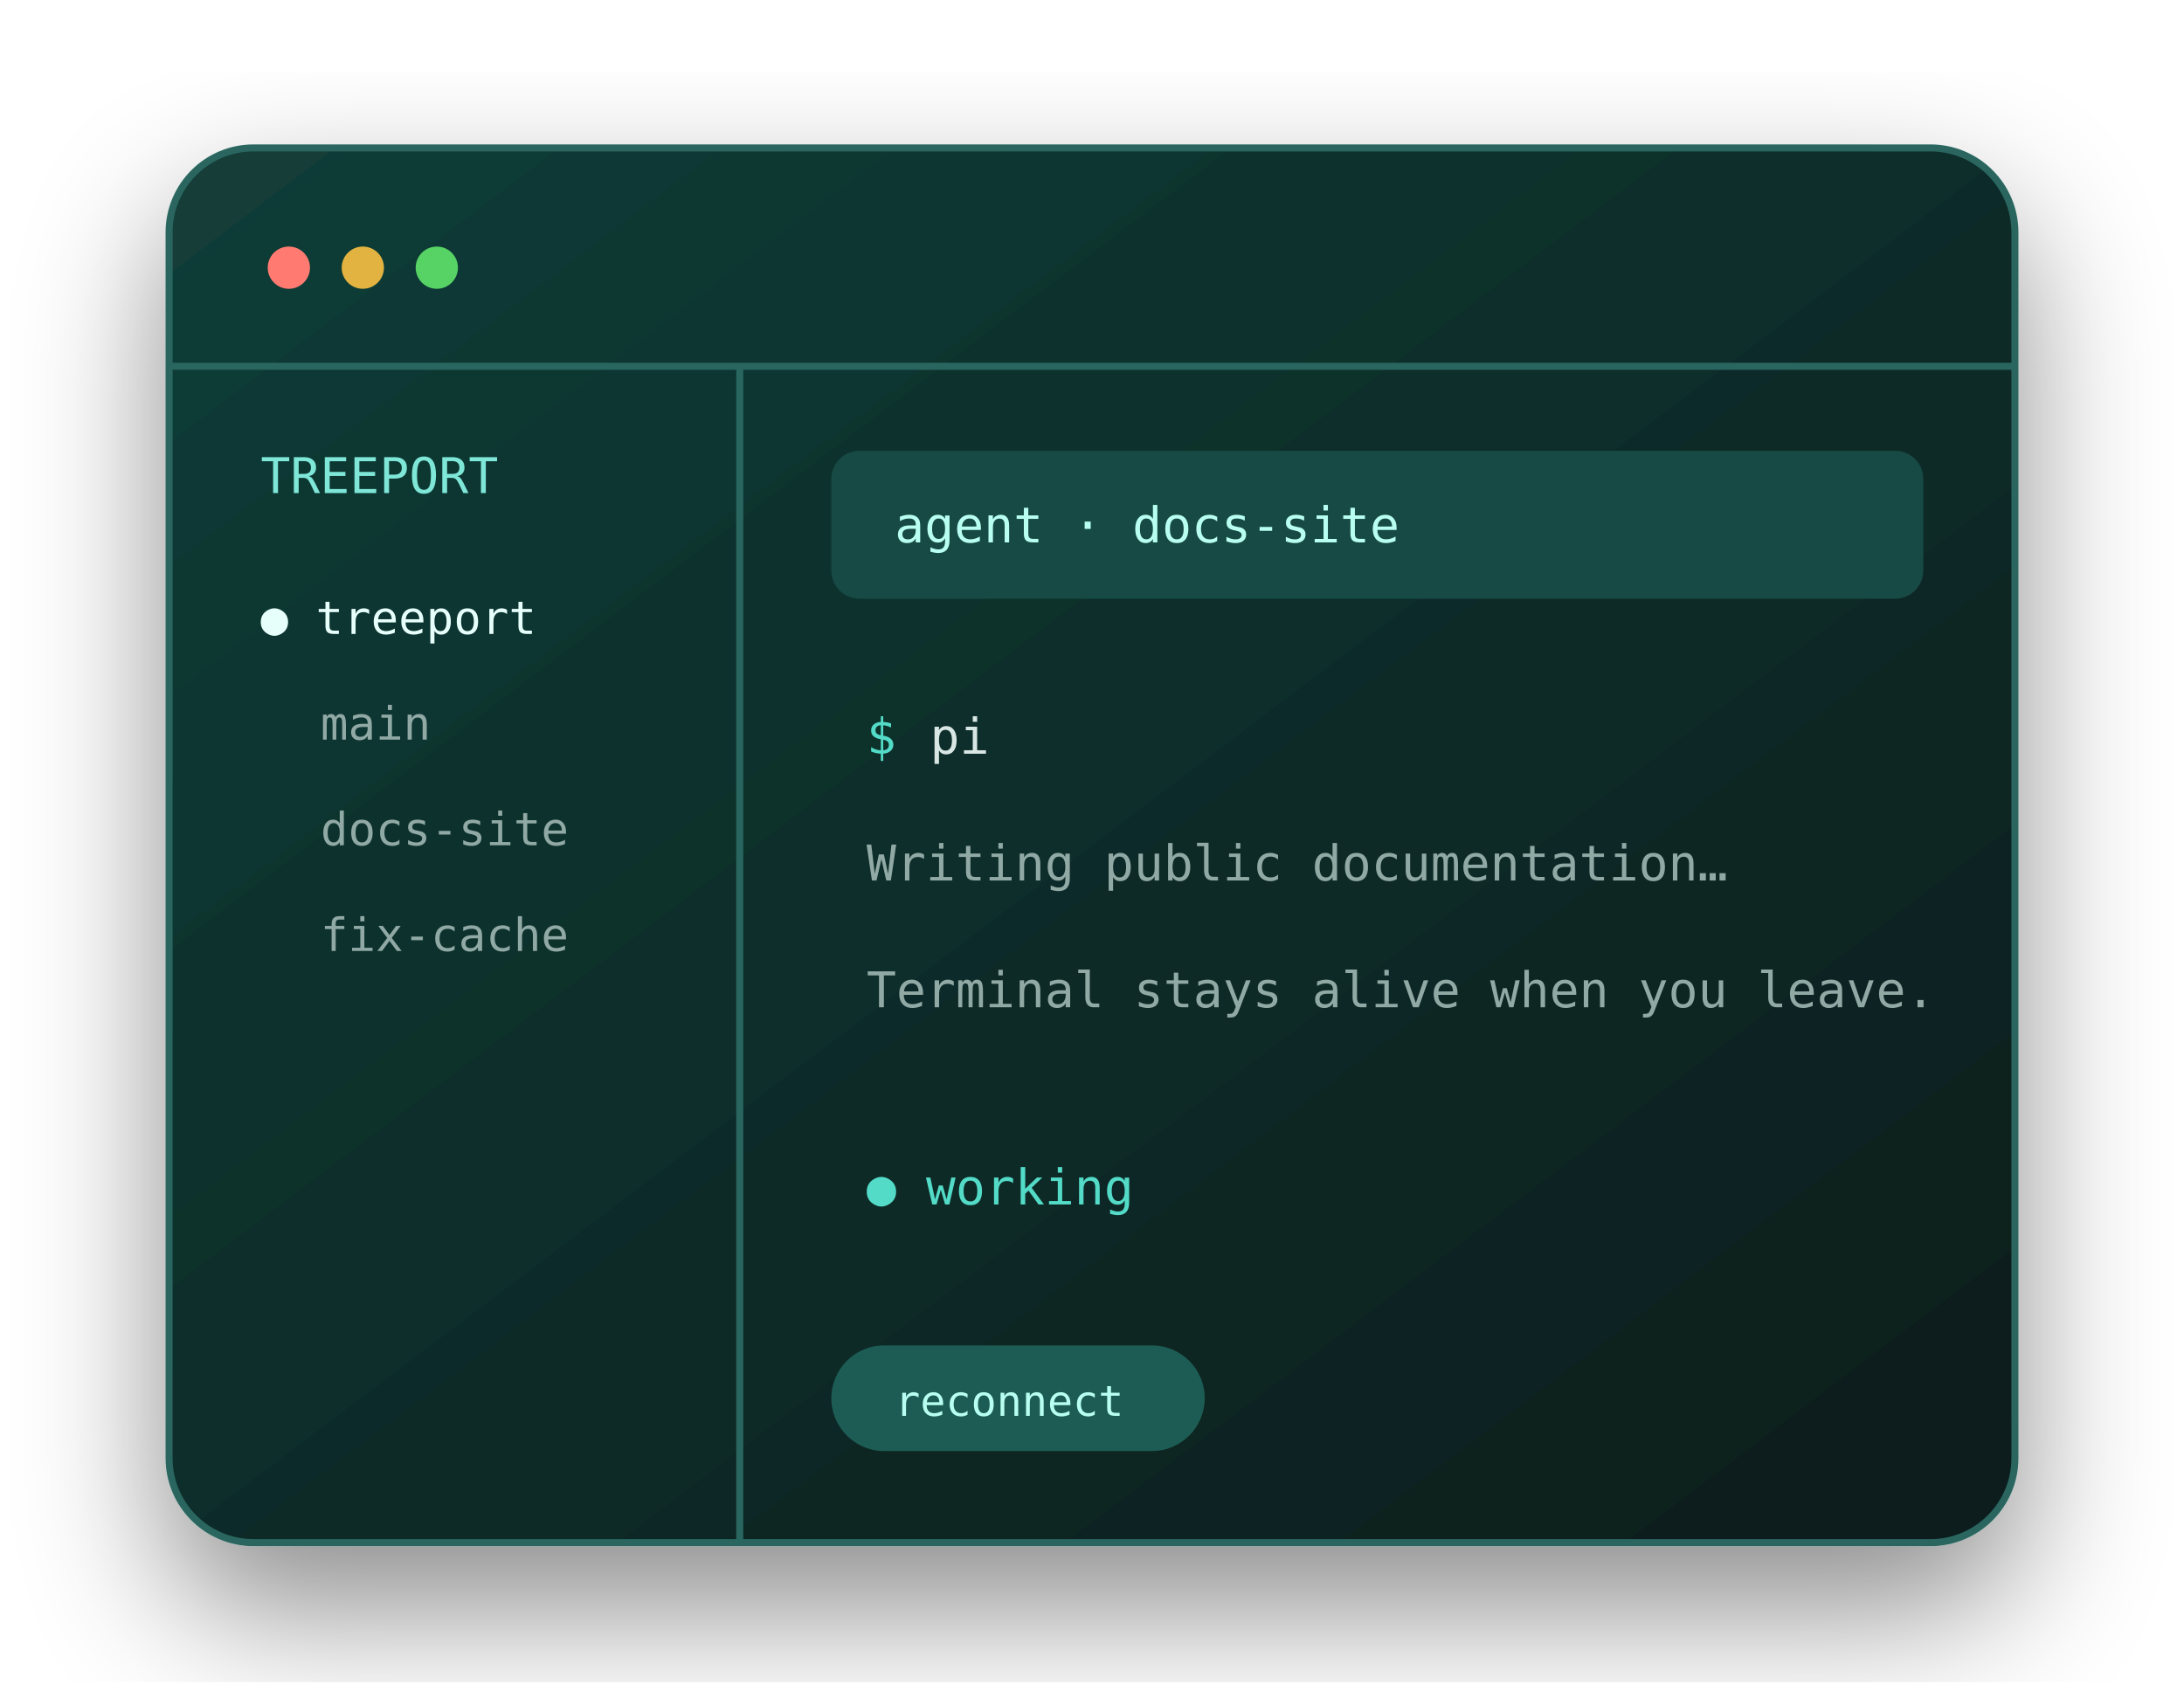
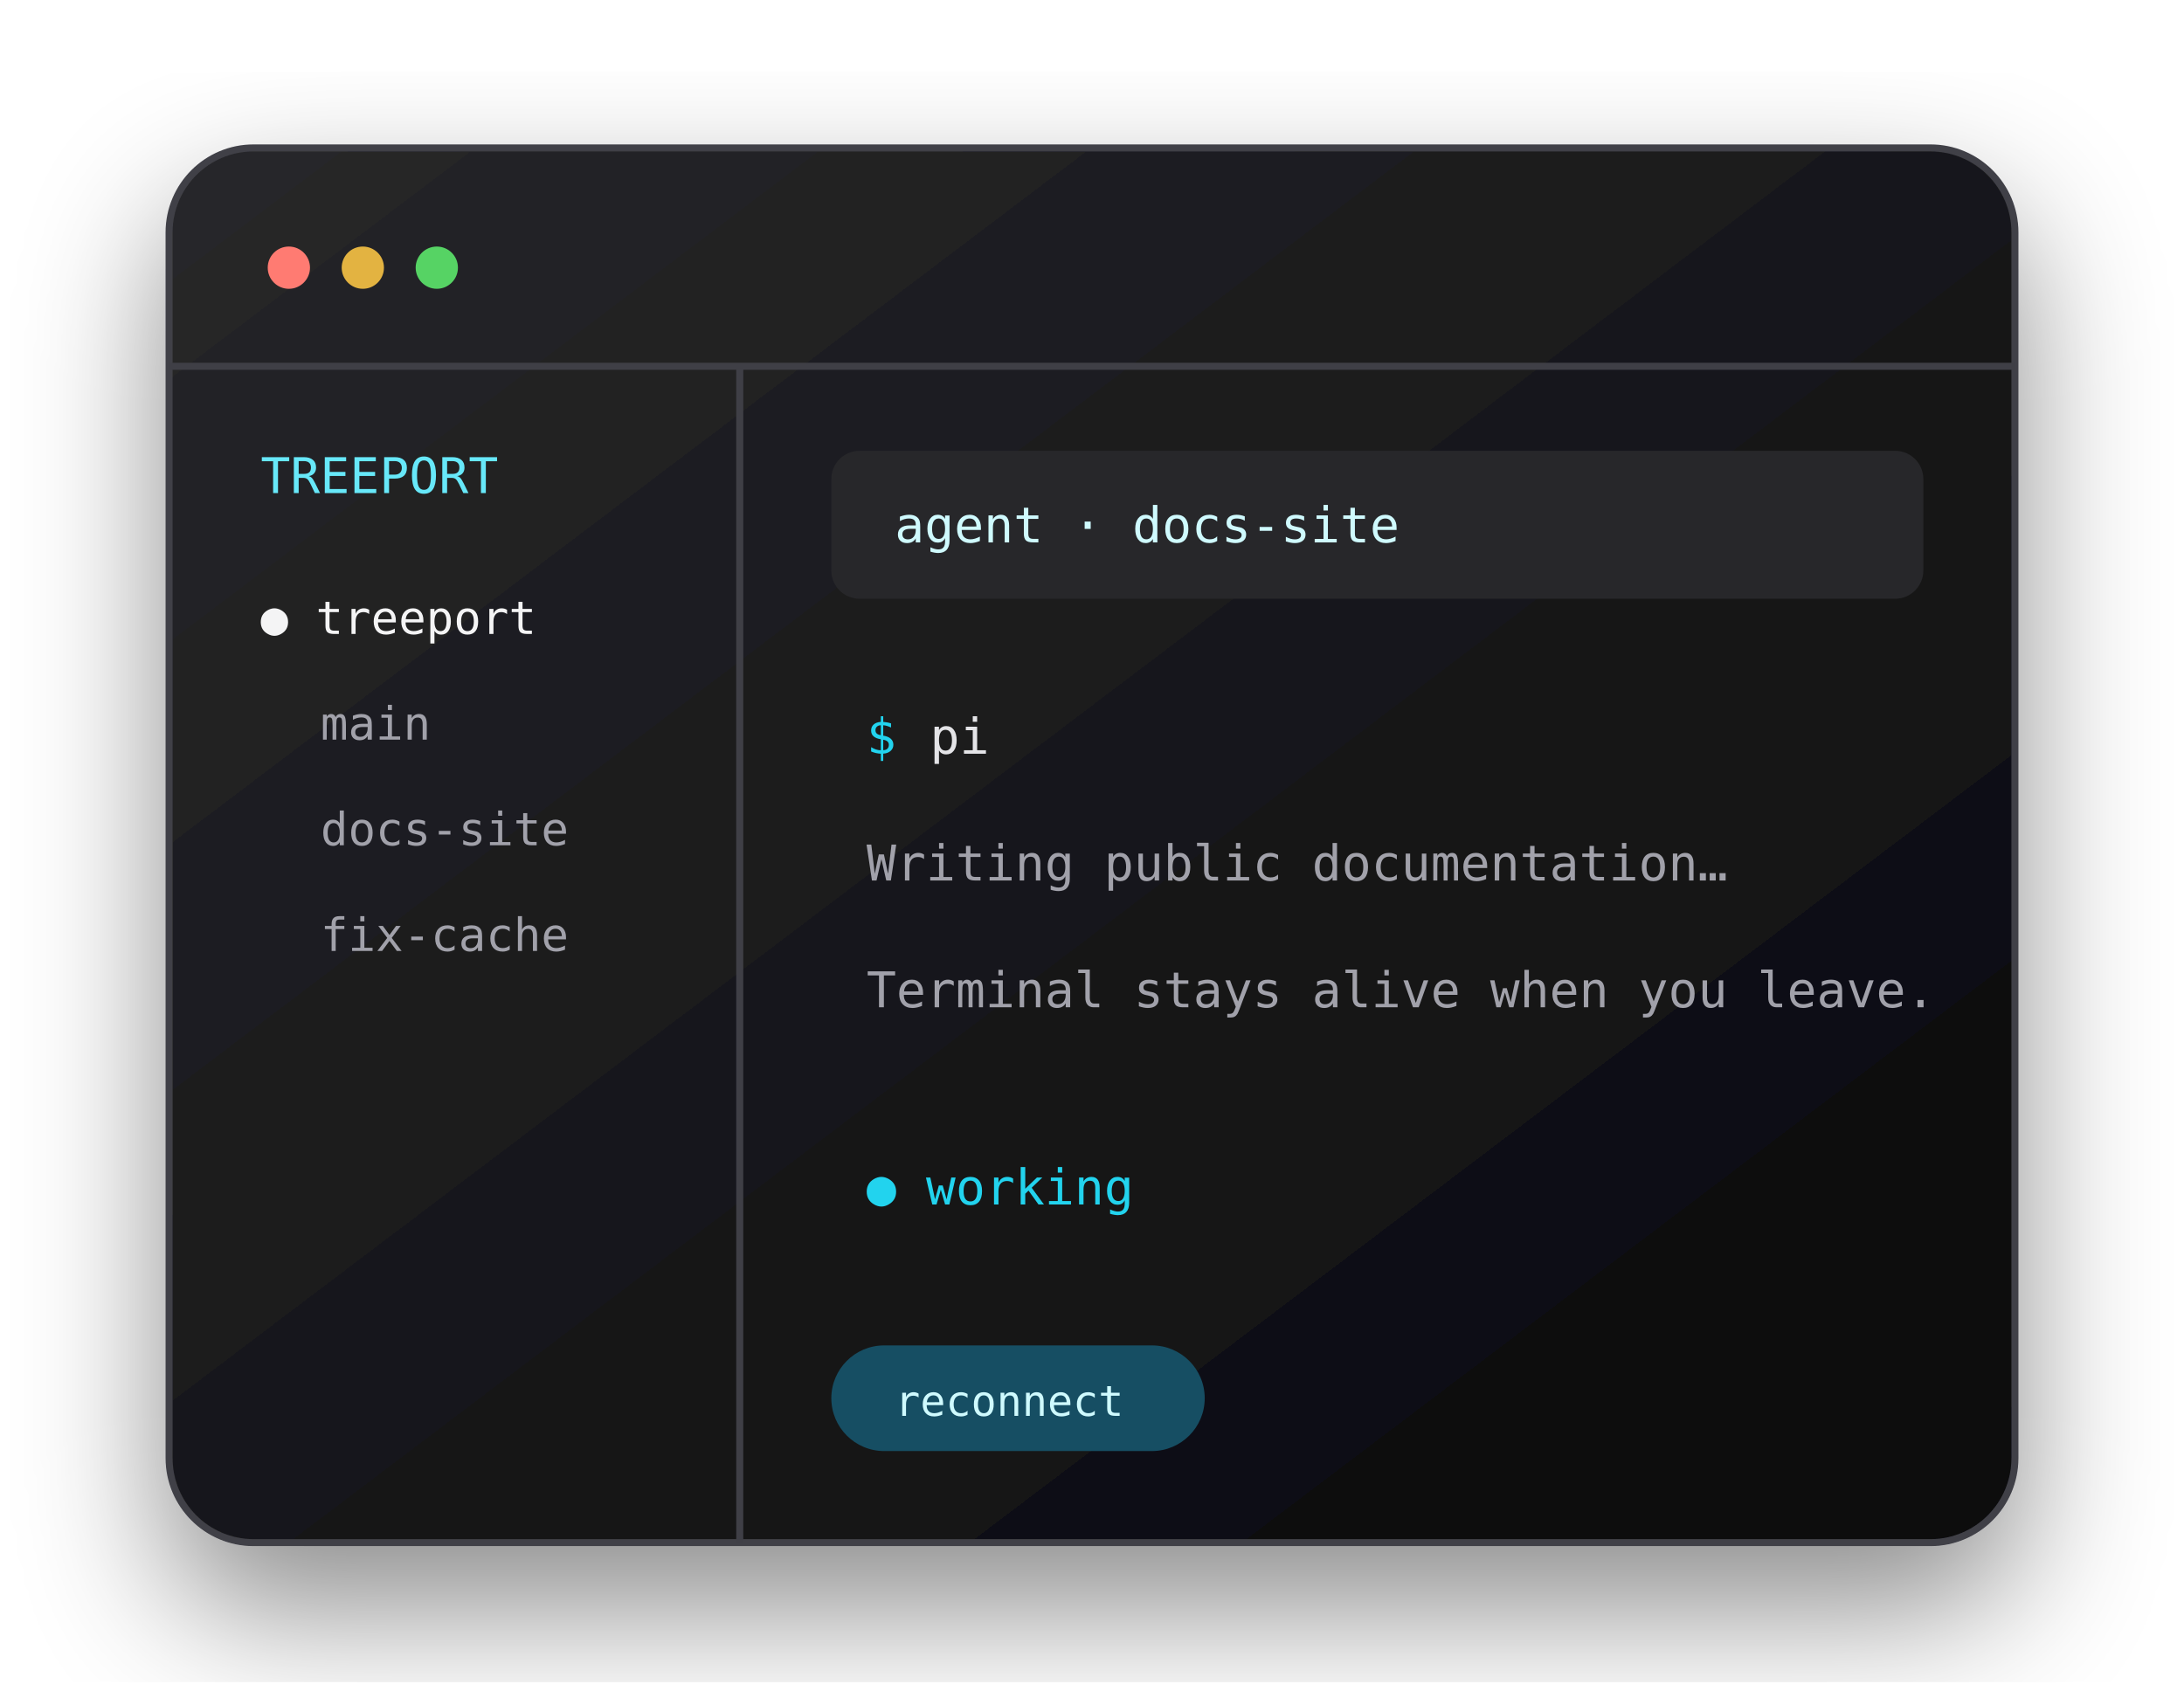
<svg xmlns="http://www.w3.org/2000/svg" viewBox="0 0 620 480" role="img">
  <defs>
    <linearGradient id="panel" x1="0" y1="0" x2="1" y2="1">
-       <stop stop-color="#123D38" />
-       <stop offset="1" stop-color="#071C1A" />
+       <stop stop-color="#27272A" />
+       <stop offset="1" stop-color="#09090B" />
    </linearGradient>
    <filter id="shadow">
-       <feDropShadow dx="0" dy="18" stdDeviation="20" flood-color="#02100F" flood-opacity=".45" />
+       <feDropShadow dx="0" dy="18" stdDeviation="20" flood-color="#000000" flood-opacity=".45" />
    </filter>
  </defs>
-   <rect x="48" y="42" width="524" height="396" rx="24" fill="url(#panel)" stroke="#29665F" stroke-width="2" filter="url(#shadow)" />
+   <rect x="48" y="42" width="524" height="396" rx="24" fill="url(#panel)" stroke="#3F3F46" stroke-width="2" filter="url(#shadow)" />
  <circle cx="82" cy="76" r="6" fill="#FF7B72" />
  <circle cx="103" cy="76" r="6" fill="#E3B341" />
  <circle cx="124" cy="76" r="6" fill="#56D364" />
-   <path d="M48 104h524M210 104v334" stroke="#29665F" stroke-width="2" />
-   <text x="74" y="140" fill="#7EE7D7" font-family="ui-monospace, monospace" font-size="14">TREEPORT</text>
+   <path d="M48 104h524M210 104v334" stroke="#3F3F46" stroke-width="2" />
+   <text x="74" y="140" fill="#67E8F9" font-family="ui-monospace, monospace" font-size="14">TREEPORT</text>
  <g font-family="ui-monospace, monospace" font-size="13">
-     <text x="74" y="180" fill="#E6FFFB">● treeport</text>
-     <text x="91" y="210" fill="#91A9A5">main</text>
-     <text x="91" y="240" fill="#91A9A5">docs-site</text>
-     <text x="91" y="270" fill="#91A9A5">fix-cache</text>
+     <text x="74" y="180" fill="#F4F4F5">● treeport</text>
+     <text x="91" y="210" fill="#A1A1AA">main</text>
+     <text x="91" y="240" fill="#A1A1AA">docs-site</text>
+     <text x="91" y="270" fill="#A1A1AA">fix-cache</text>
  </g>
-   <rect x="236" y="128" width="310" height="42" rx="8" fill="#174A44" />
-   <text x="254" y="154" fill="#B8FFF2" font-family="ui-monospace, monospace" font-size="14">agent · docs-site</text>
+   <rect x="236" y="128" width="310" height="42" rx="8" fill="#27272A" />
+   <text x="254" y="154" fill="#CFFAFE" font-family="ui-monospace, monospace" font-size="14">agent · docs-site</text>
  <g font-family="ui-monospace, monospace" font-size="14">
-     <text x="246" y="214" fill="#53DBC8">$</text>
-     <text x="264" y="214" fill="#D8E7E4"> pi</text>
-     <text x="246" y="250" fill="#91A9A5">Writing public documentation…</text>
-     <text x="246" y="286" fill="#91A9A5">Terminal stays alive when you leave.</text>
-     <text x="246" y="342" fill="#53DBC8">● working</text>
+     <text x="246" y="214" fill="#22D3EE">$</text>
+     <text x="264" y="214" fill="#E4E4E7"> pi</text>
+     <text x="246" y="250" fill="#A1A1AA">Writing public documentation…</text>
+     <text x="246" y="286" fill="#A1A1AA">Terminal stays alive when you leave.</text>
+     <text x="246" y="342" fill="#22D3EE">● working</text>
  </g>
-   <rect x="236" y="382" width="106" height="30" rx="15" fill="#1D5C54" />
-   <text x="254" y="402" fill="#B8FFF2" font-family="ui-monospace, monospace" font-size="12">reconnect</text>
+   <rect x="236" y="382" width="106" height="30" rx="15" fill="#164E63" />
+   <text x="254" y="402" fill="#CFFAFE" font-family="ui-monospace, monospace" font-size="12">reconnect</text>
</svg>
